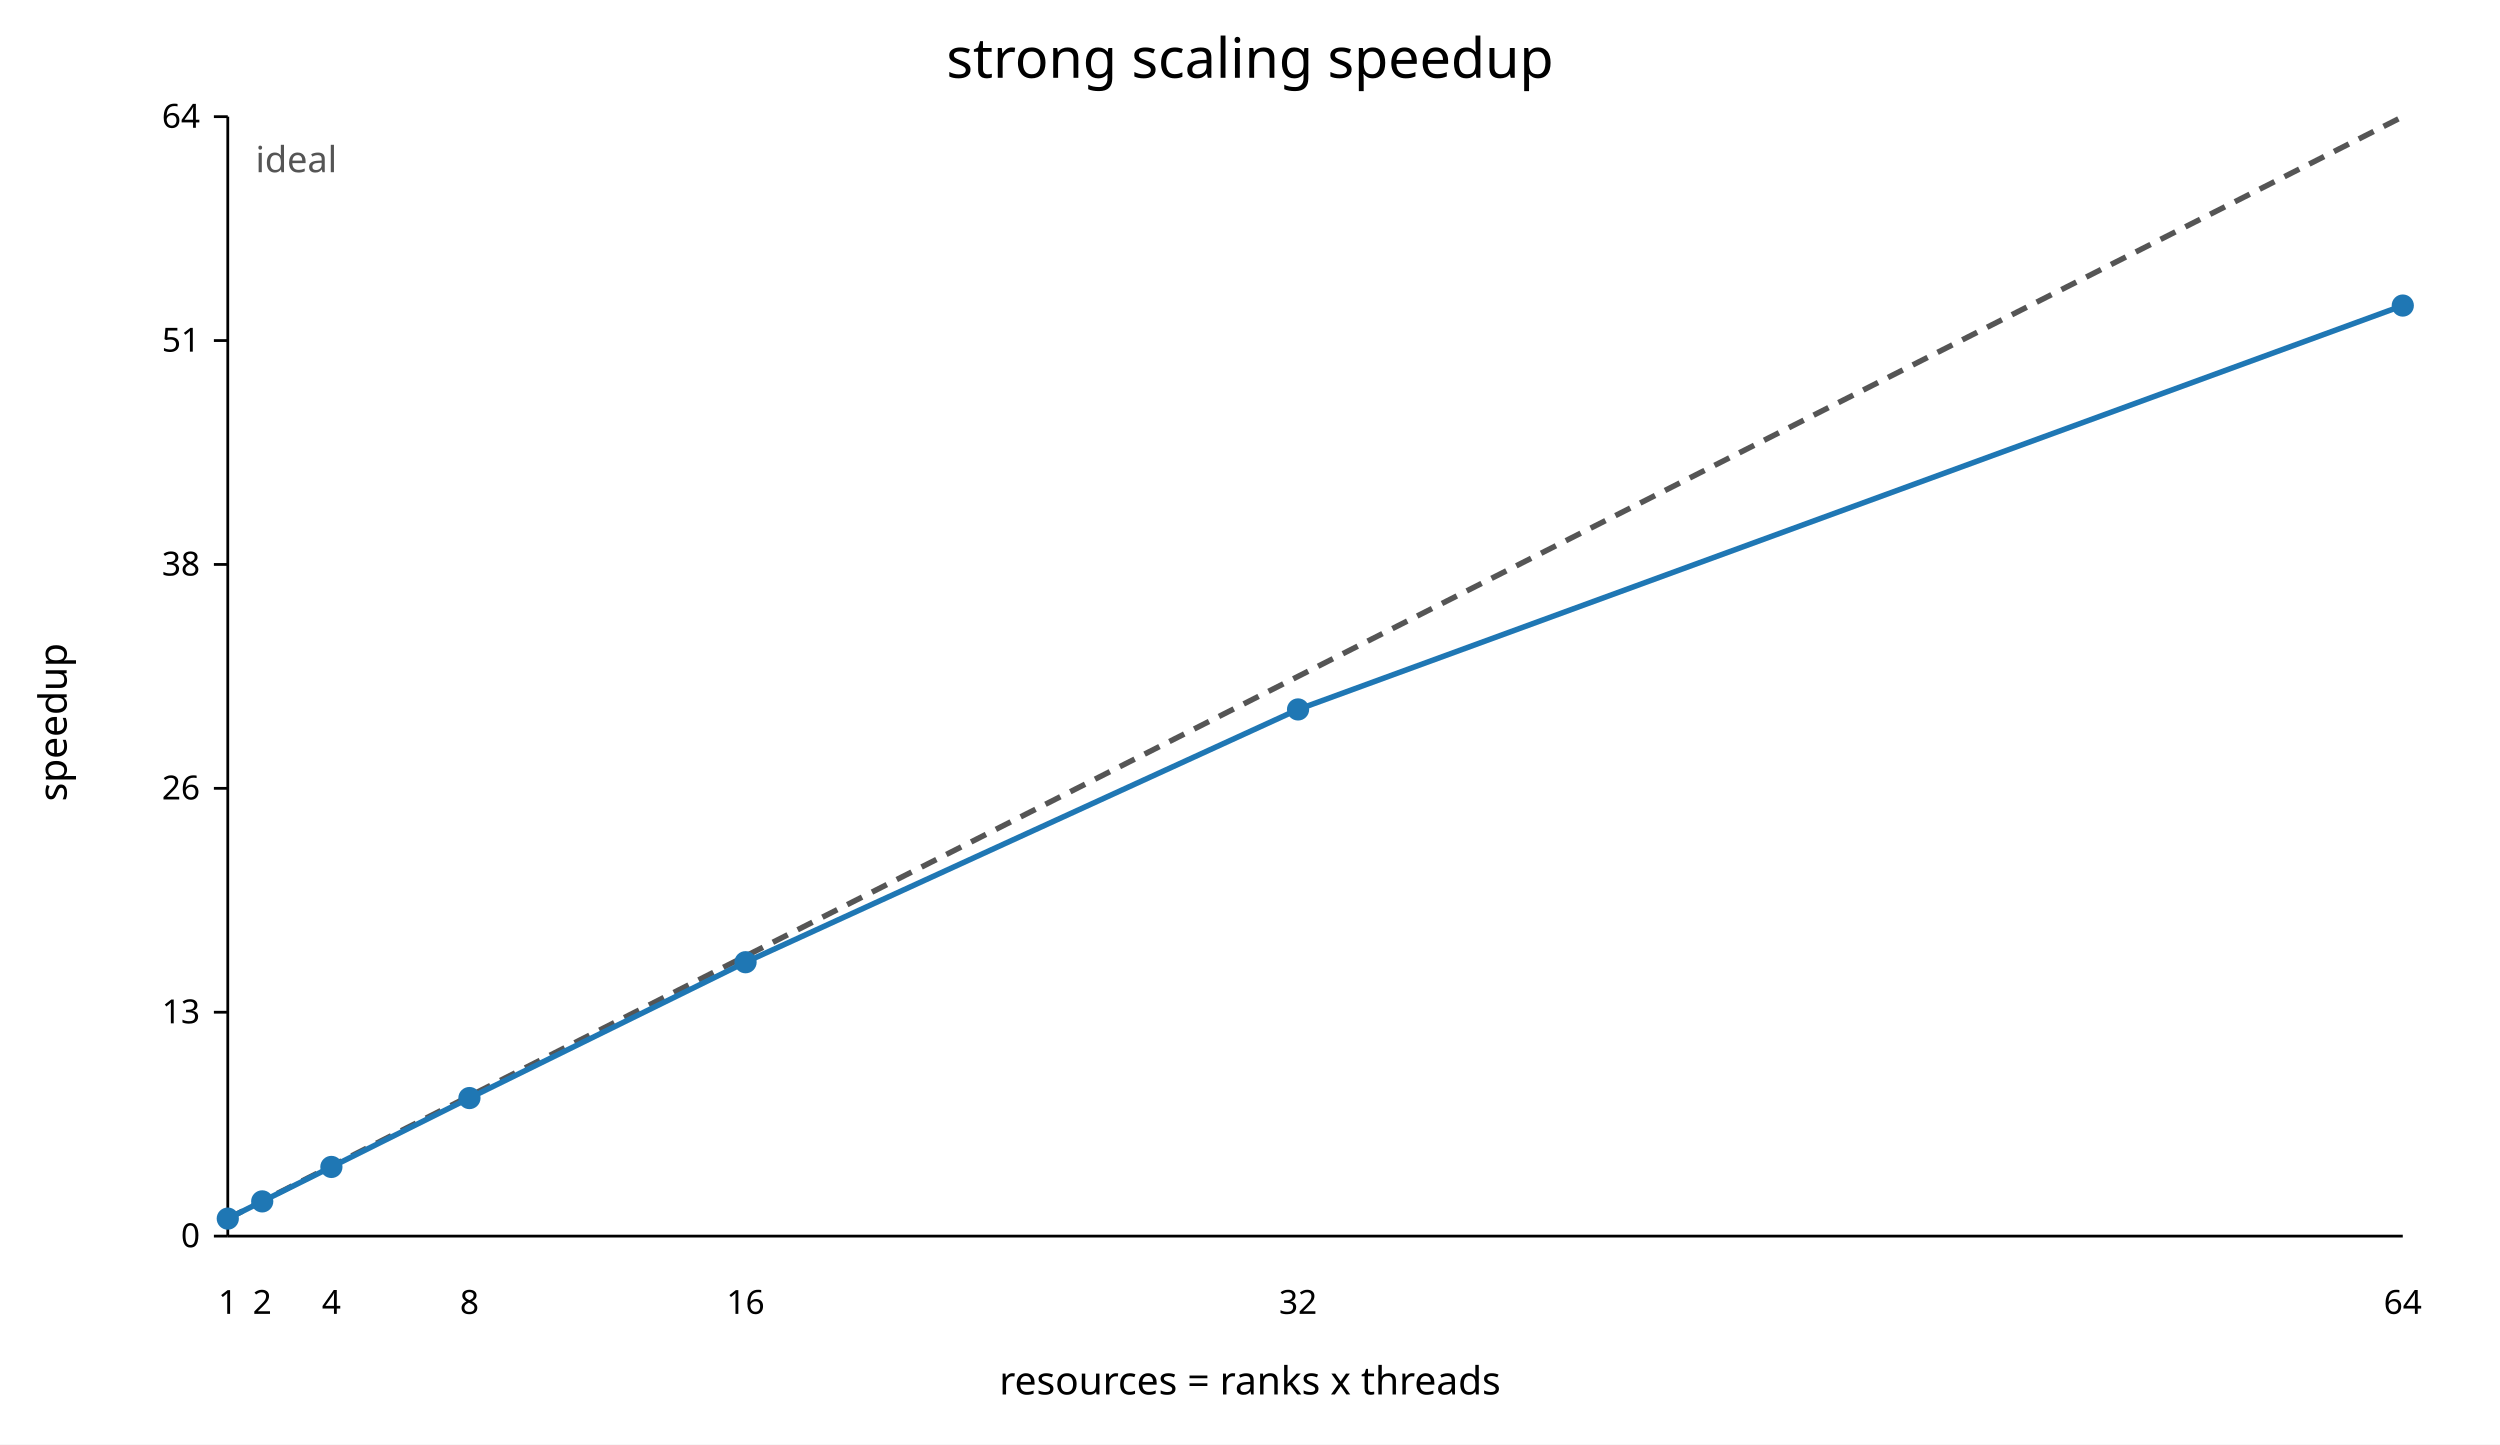
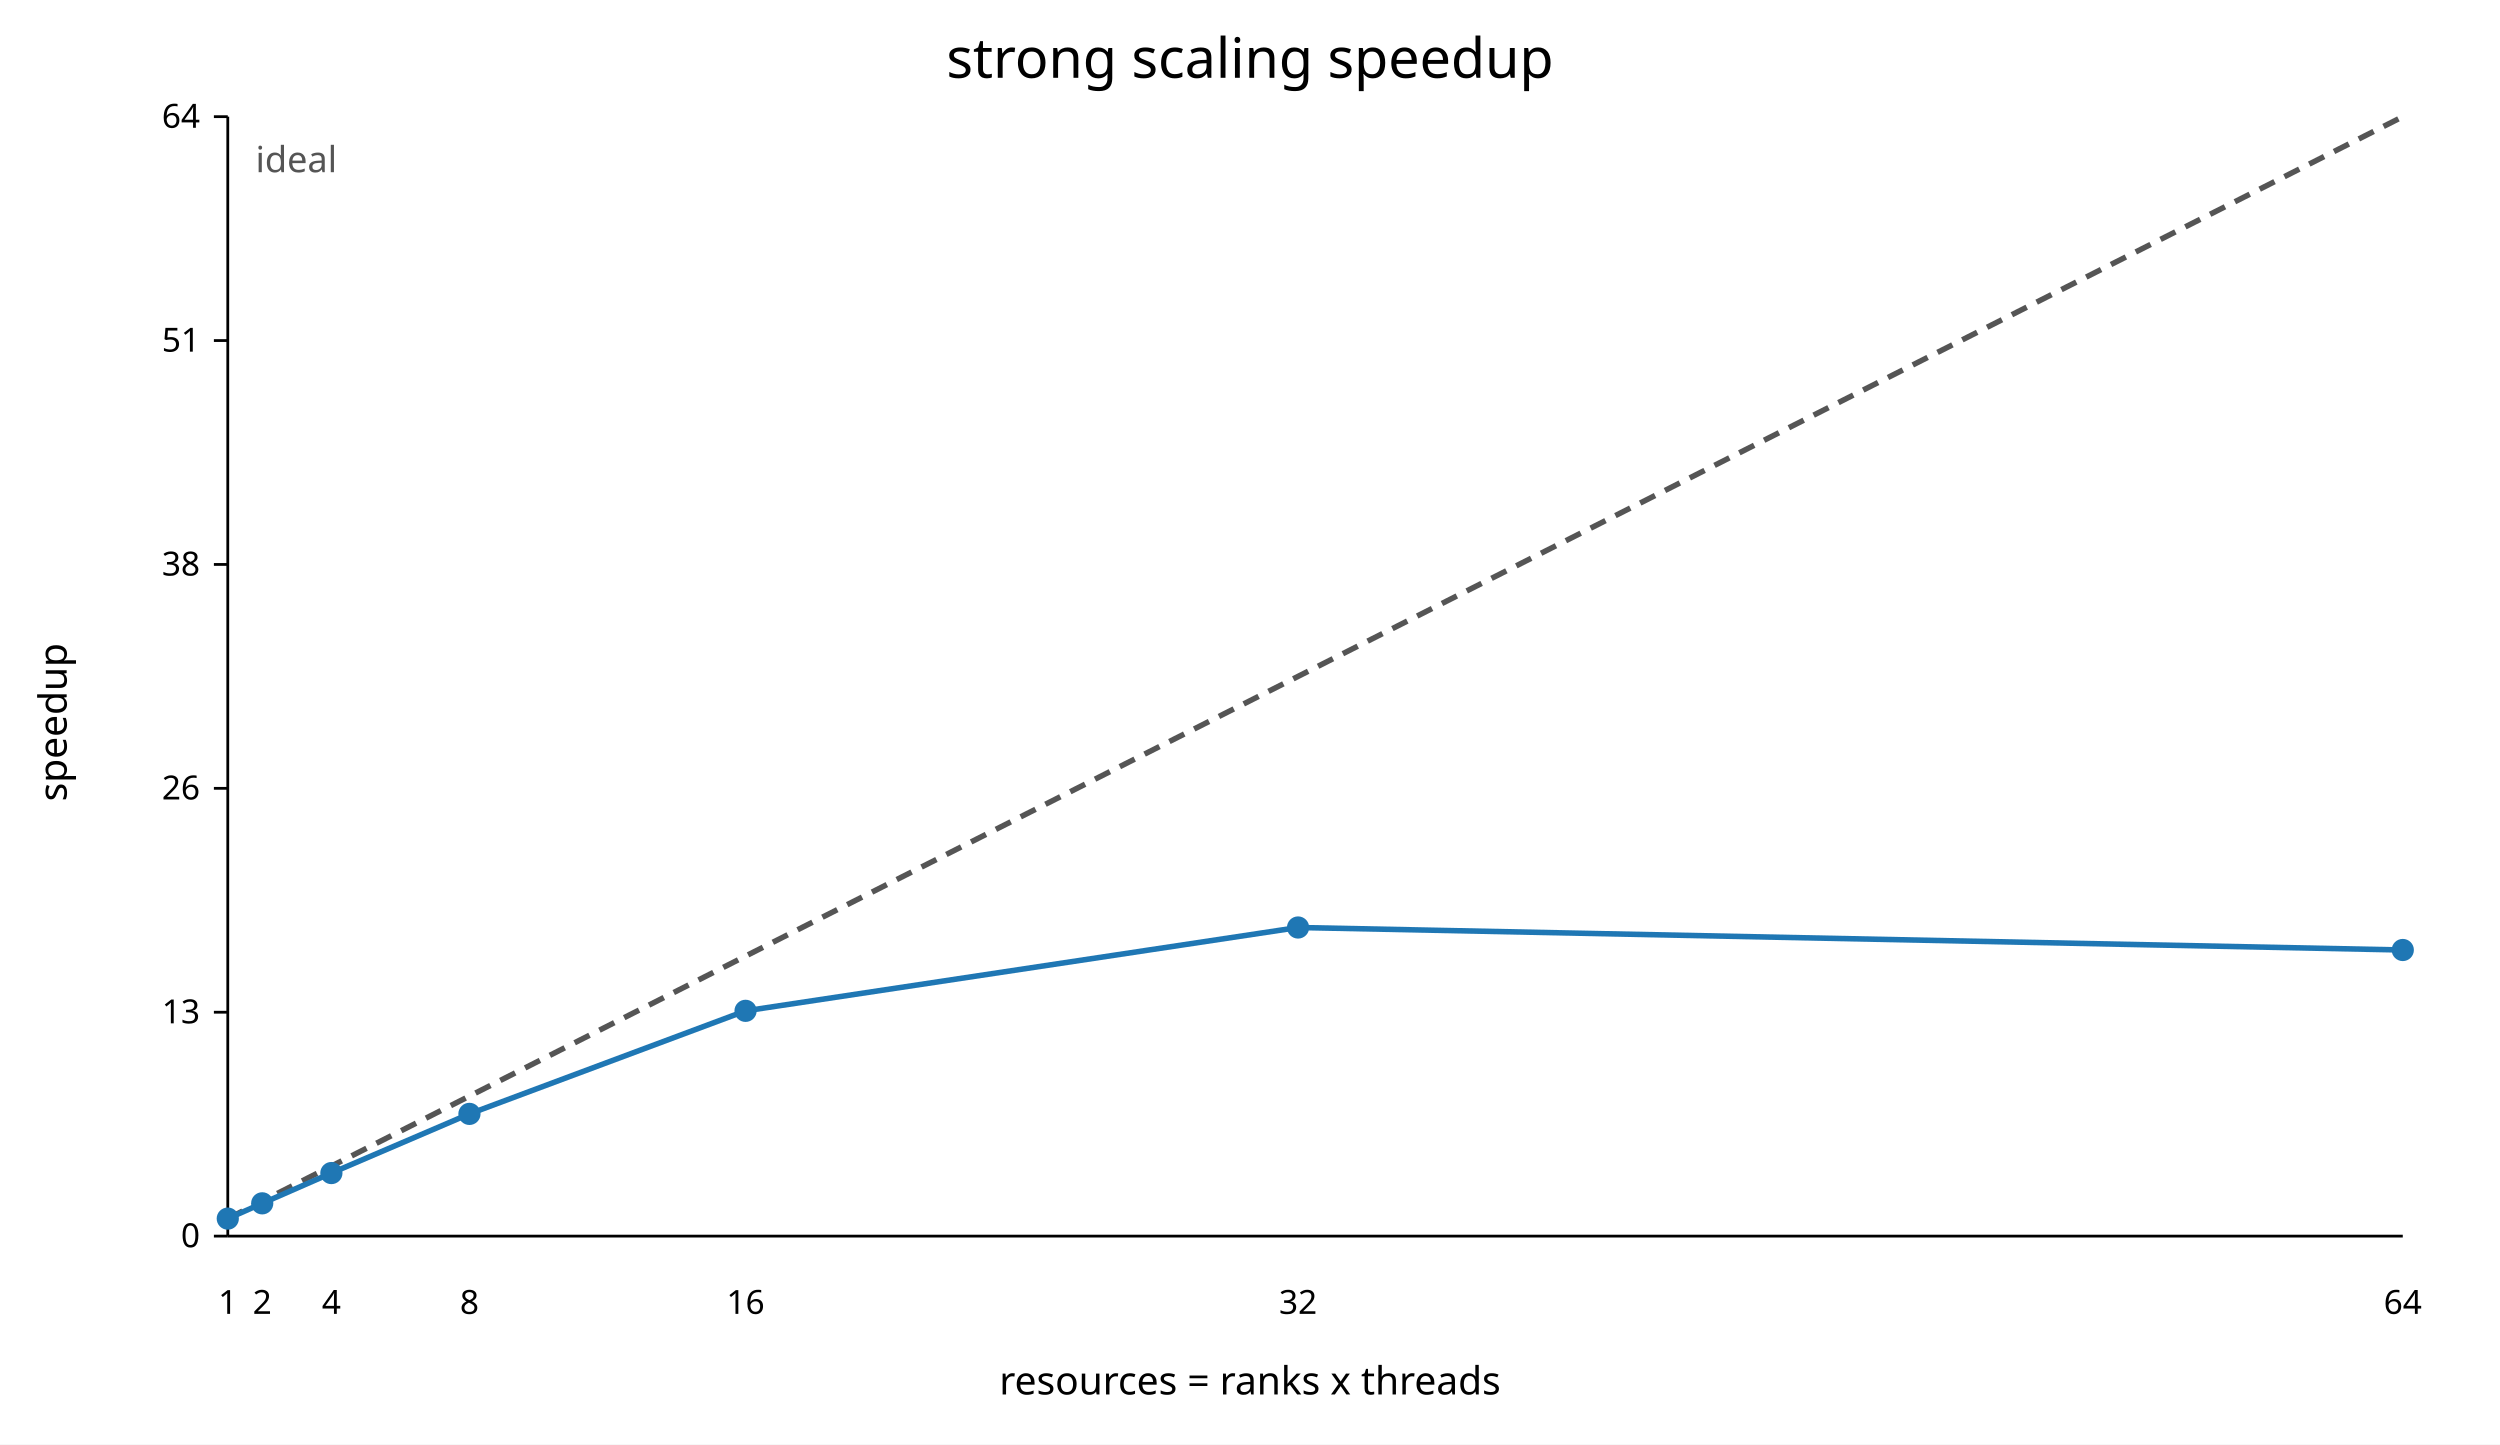
<svg xmlns="http://www.w3.org/2000/svg" width="900" height="520" viewBox="0 0 900 520">
  <rect width="100%" height="100%" fill="white" />
  <text x="450.0" y="28" text-anchor="middle" font-family="sans-serif" font-size="20">strong scaling speedup</text>
  <line x1="82" y1="445" x2="865" y2="445" stroke="black" />
  <line x1="82" y1="42" x2="82" y2="445" stroke="black" />
  <text x="450.0" y="502" text-anchor="middle" font-family="sans-serif" font-size="14">resources = ranks x threads</text>
  <text transform="translate(24,260.0) rotate(-90)" text-anchor="middle" font-family="sans-serif" font-size="14">speedup</text>
  <text x="82.0" y="473" text-anchor="middle" font-family="sans-serif" font-size="12">1</text>
  <text x="94.4" y="473" text-anchor="middle" font-family="sans-serif" font-size="12">2</text>
  <text x="119.3" y="473" text-anchor="middle" font-family="sans-serif" font-size="12">4</text>
  <text x="169.0" y="473" text-anchor="middle" font-family="sans-serif" font-size="12">8</text>
  <text x="268.4" y="473" text-anchor="middle" font-family="sans-serif" font-size="12">16</text>
  <text x="467.3" y="473" text-anchor="middle" font-family="sans-serif" font-size="12">32</text>
  <text x="865.0" y="473" text-anchor="middle" font-family="sans-serif" font-size="12">64</text>
  <line x1="77" y1="445.0" x2="82" y2="445.0" stroke="black" />
  <text x="72" y="449.0" text-anchor="end" font-family="sans-serif" font-size="12">0</text>
  <line x1="77" y1="364.4" x2="82" y2="364.4" stroke="black" />
  <text x="72" y="368.4" text-anchor="end" font-family="sans-serif" font-size="12">13</text>
  <line x1="77" y1="283.8" x2="82" y2="283.8" stroke="black" />
  <text x="72" y="287.8" text-anchor="end" font-family="sans-serif" font-size="12">26</text>
  <line x1="77" y1="203.2" x2="82" y2="203.2" stroke="black" />
  <text x="72" y="207.2" text-anchor="end" font-family="sans-serif" font-size="12">38</text>
  <line x1="77" y1="122.6" x2="82" y2="122.6" stroke="black" />
  <text x="72" y="126.6" text-anchor="end" font-family="sans-serif" font-size="12">51</text>
  <line x1="77" y1="42.0" x2="82" y2="42.0" stroke="black" />
  <text x="72" y="46.0" text-anchor="end" font-family="sans-serif" font-size="12">64</text>
  <polyline points="82.0,438.7 94.4,432.4 119.3,419.8 169.0,394.6 268.4,344.2 467.3,243.5 865.0,42.0" fill="none" stroke="#555" stroke-width="2" stroke-dasharray="6,4" />
  <text x="92" y="62" font-family="sans-serif" font-size="13" fill="#555">ideal</text>
-   <polyline points="82.0,438.7 94.4,432.5 119.3,420.1 169.0,395.3 268.4,346.4 467.3,255.4 865.0,110.0" fill="none" stroke="#1f77b4" stroke-width="2" />
+   <polyline points="82.0,438.7 94.4,433.2 119.3,422.3 169.0,401.0 268.4,363.9 467.3,333.9 865.0,342.0" fill="none" stroke="#1f77b4" stroke-width="2" />
  <circle cx="82.0" cy="438.7" r="4" fill="#1f77b4" />
-   <circle cx="94.4" cy="432.5" r="4" fill="#1f77b4" />
-   <circle cx="119.3" cy="420.1" r="4" fill="#1f77b4" />
-   <circle cx="169.0" cy="395.3" r="4" fill="#1f77b4" />
-   <circle cx="268.4" cy="346.4" r="4" fill="#1f77b4" />
-   <circle cx="467.3" cy="255.4" r="4" fill="#1f77b4" />
-   <circle cx="865.0" cy="110.0" r="4" fill="#1f77b4" />
+   <circle cx="94.4" cy="433.2" r="4" fill="#1f77b4" />
+   <circle cx="119.3" cy="422.3" r="4" fill="#1f77b4" />
+   <circle cx="169.0" cy="401.0" r="4" fill="#1f77b4" />
+   <circle cx="268.4" cy="363.9" r="4" fill="#1f77b4" />
+   <circle cx="467.3" cy="333.9" r="4" fill="#1f77b4" />
+   <circle cx="865.0" cy="342.0" r="4" fill="#1f77b4" />
</svg>
